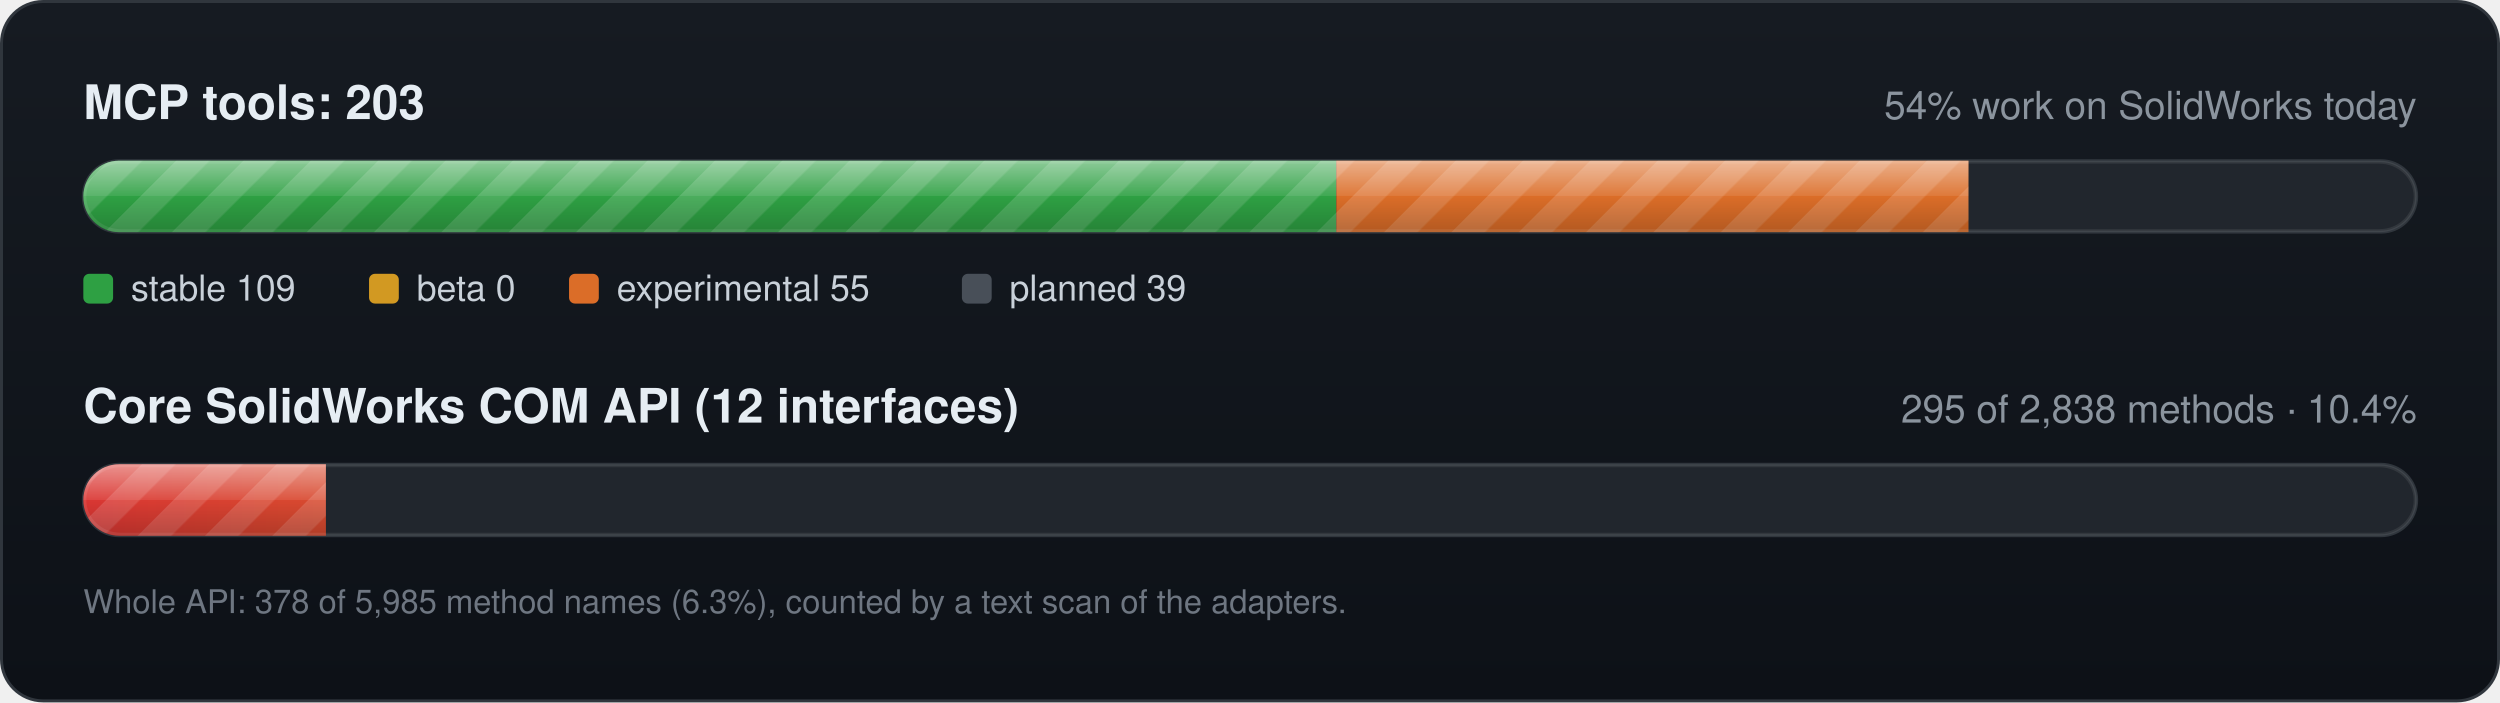
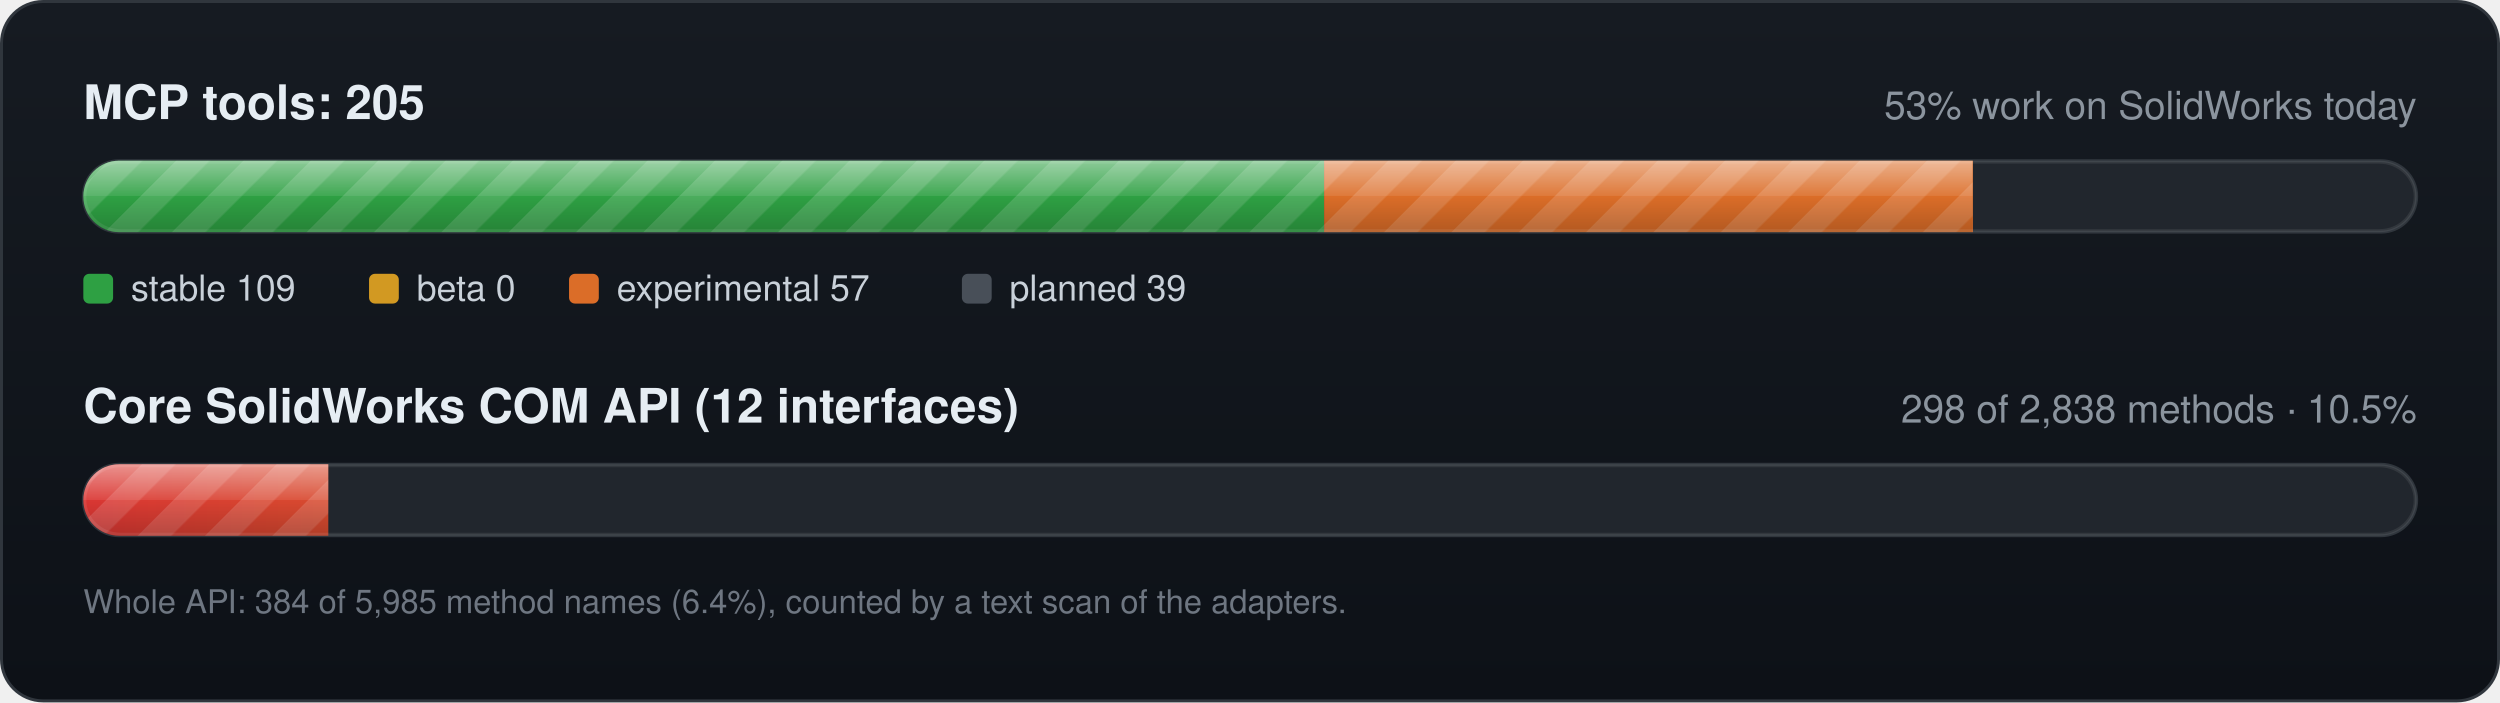
<svg xmlns="http://www.w3.org/2000/svg" width="840" height="236" viewBox="0 0 840 236" role="img" aria-label="Project progress">
  <defs>
    <linearGradient id="panel" x1="0" y1="0" x2="0" y2="1">
      <stop offset="0" stop-color="#161b22" />
      <stop offset="1" stop-color="#0d1117" />
    </linearGradient>
    <linearGradient id="gloss" x1="0" y1="0" x2="0" y2="1">
      <stop offset="0" stop-color="#fff" stop-opacity=".45" />
      <stop offset=".5" stop-color="#fff" stop-opacity=".08" />
      <stop offset=".5" stop-color="#000" stop-opacity="0" />
      <stop offset="1" stop-color="#000" stop-opacity=".18" />
    </linearGradient>
    <linearGradient id="heat" gradientUnits="userSpaceOnUse" x1="28" y1="0" x2="812" y2="0">
      <stop offset="0" stop-color="#da3633" />
      <stop offset=".5" stop-color="#d29922" />
      <stop offset="1" stop-color="#2ea043" />
    </linearGradient>
    <pattern id="stripes" width="16" height="16" patternUnits="userSpaceOnUse" patternTransform="rotate(45)">
      <rect width="8" height="16" fill="#fff" fill-opacity=".14" />
      <animateTransform attributeName="patternTransform" type="translate" additive="sum" from="0 0" to="16 0" dur="1.6s" repeatCount="indefinite" />
    </pattern>
    <clipPath id="track-tools">
      <rect x="28" y="54" width="784" height="24" rx="12.0" />
    </clipPath>
    <clipPath id="track-com">
      <rect x="28" y="156" width="784" height="24" rx="12.0" />
    </clipPath>
  </defs>
  <rect x=".5" y=".5" width="839" height="235" rx="14" fill="url(#panel)" stroke="#30363d" />
-   <text x="28" y="40" font-family="-apple-system,'Segoe UI',Helvetica,Arial,sans-serif" font-size="16" fill="#e6edf3" font-weight="600" text-anchor="start">MCP tools: 203</text>
-   <text x="812" y="40" font-family="-apple-system,'Segoe UI',Helvetica,Arial,sans-serif" font-size="13" fill="#8b949e" font-weight="400" text-anchor="end">54% work on SolidWorks today</text>
+   <text x="28" y="40" font-family="-apple-system,'Segoe UI',Helvetica,Arial,sans-serif" font-size="16" fill="#e6edf3" font-weight="600" text-anchor="start">MCP tools: 205</text>
+   <text x="812" y="40" font-family="-apple-system,'Segoe UI',Helvetica,Arial,sans-serif" font-size="13" fill="#8b949e" font-weight="400" text-anchor="end">53% work on SolidWorks today</text>
  <rect x="28" y="54" width="784" height="24" rx="12.0" fill="#21262d" stroke="#30363d" />
  <g clip-path="url(#track-tools)">
-     <rect x="28.0" y="54" width="421.0" height="24" fill="#2ea043" />
-     <rect x="449.0" y="54" width="0.0" height="24" fill="#d29922" />
-     <rect x="449.0" y="54" width="212.4" height="24" fill="#db6d28" />
-     <rect x="28" y="54" width="633.4" height="24" fill="url(#stripes)" />
-     <rect x="28" y="54" width="633.4" height="24" fill="url(#gloss)" />
+     <rect x="28.0" y="54" width="416.9" height="24" fill="#2ea043" />
+     <rect x="444.9" y="54" width="0.0" height="24" fill="#d29922" />
+     <rect x="444.9" y="54" width="218.0" height="24" fill="#db6d28" />
+     <rect x="28" y="54" width="634.8" height="24" fill="url(#stripes)" />
+     <rect x="28" y="54" width="634.8" height="24" fill="url(#gloss)" />
  </g>
  <rect x="28.5" y="54.5" width="783" height="23" rx="12.0" fill="none" stroke="#fff" stroke-opacity=".08" />
  <rect x="28" y="92" width="10" height="10" rx="2" fill="#2ea043" />
  <text x="44" y="101" font-family="-apple-system,'Segoe UI',Helvetica,Arial,sans-serif" font-size="12" fill="#c9d1d9" font-weight="400" text-anchor="start">stable 109</text>
  <rect x="124" y="92" width="10" height="10" rx="2" fill="#d29922" />
  <text x="140" y="101" font-family="-apple-system,'Segoe UI',Helvetica,Arial,sans-serif" font-size="12" fill="#c9d1d9" font-weight="400" text-anchor="start">beta 0</text>
  <rect x="191.2" y="92" width="10" height="10" rx="2" fill="#db6d28" />
-   <text x="207.2" y="101" font-family="-apple-system,'Segoe UI',Helvetica,Arial,sans-serif" font-size="12" fill="#c9d1d9" font-weight="400" text-anchor="start">experimental 55</text>
+   <text x="207.2" y="101" font-family="-apple-system,'Segoe UI',Helvetica,Arial,sans-serif" font-size="12" fill="#c9d1d9" font-weight="400" text-anchor="start">experimental 57</text>
  <rect x="323.2" y="92" width="10" height="10" rx="2" fill="#484f58" />
  <text x="339.2" y="101" font-family="-apple-system,'Segoe UI',Helvetica,Arial,sans-serif" font-size="12" fill="#c9d1d9" font-weight="400" text-anchor="start">planned 39</text>
  <text x="28" y="142" font-family="-apple-system,'Segoe UI',Helvetica,Arial,sans-serif" font-size="16" fill="#e6edf3" font-weight="600" text-anchor="start">Core SolidWorks COM API (12 interfaces)</text>
-   <text x="812" y="142" font-family="-apple-system,'Segoe UI',Helvetica,Arial,sans-serif" font-size="13" fill="#8b949e" font-weight="400" text-anchor="end">295 of 2,838 methods · 10.4%</text>
+   <text x="812" y="142" font-family="-apple-system,'Segoe UI',Helvetica,Arial,sans-serif" font-size="13" fill="#8b949e" font-weight="400" text-anchor="end">298 of 2,838 methods · 10.5%</text>
  <rect x="28" y="156" width="784" height="24" rx="12.0" fill="#21262d" stroke="#30363d" />
  <g clip-path="url(#track-com)">
-     <rect x="28.0" y="156" width="81.5" height="24" fill="url(#heat)" />
-     <rect x="28" y="156" width="81.5" height="24" fill="url(#stripes)" />
-     <rect x="28" y="156" width="81.5" height="24" fill="url(#gloss)" />
+     <rect x="28.0" y="156" width="82.3" height="24" fill="url(#heat)" />
+     <rect x="28" y="156" width="82.3" height="24" fill="url(#stripes)" />
+     <rect x="28" y="156" width="82.3" height="24" fill="url(#gloss)" />
  </g>
  <rect x="28.5" y="156.5" width="783" height="23" rx="12.0" fill="none" stroke="#fff" stroke-opacity=".08" />
-   <text x="28" y="206" font-family="-apple-system,'Segoe UI',Helvetica,Arial,sans-serif" font-size="11" fill="#6e7681" font-weight="400" text-anchor="start">Whole API: 378 of 5,985 method names (6.3%), counted by a text scan of the adapters.</text>
+   <text x="28" y="206" font-family="-apple-system,'Segoe UI',Helvetica,Arial,sans-serif" font-size="11" fill="#6e7681" font-weight="400" text-anchor="start">Whole API: 384 of 5,985 method names (6.4%), counted by a text scan of the adapters.</text>
</svg>
